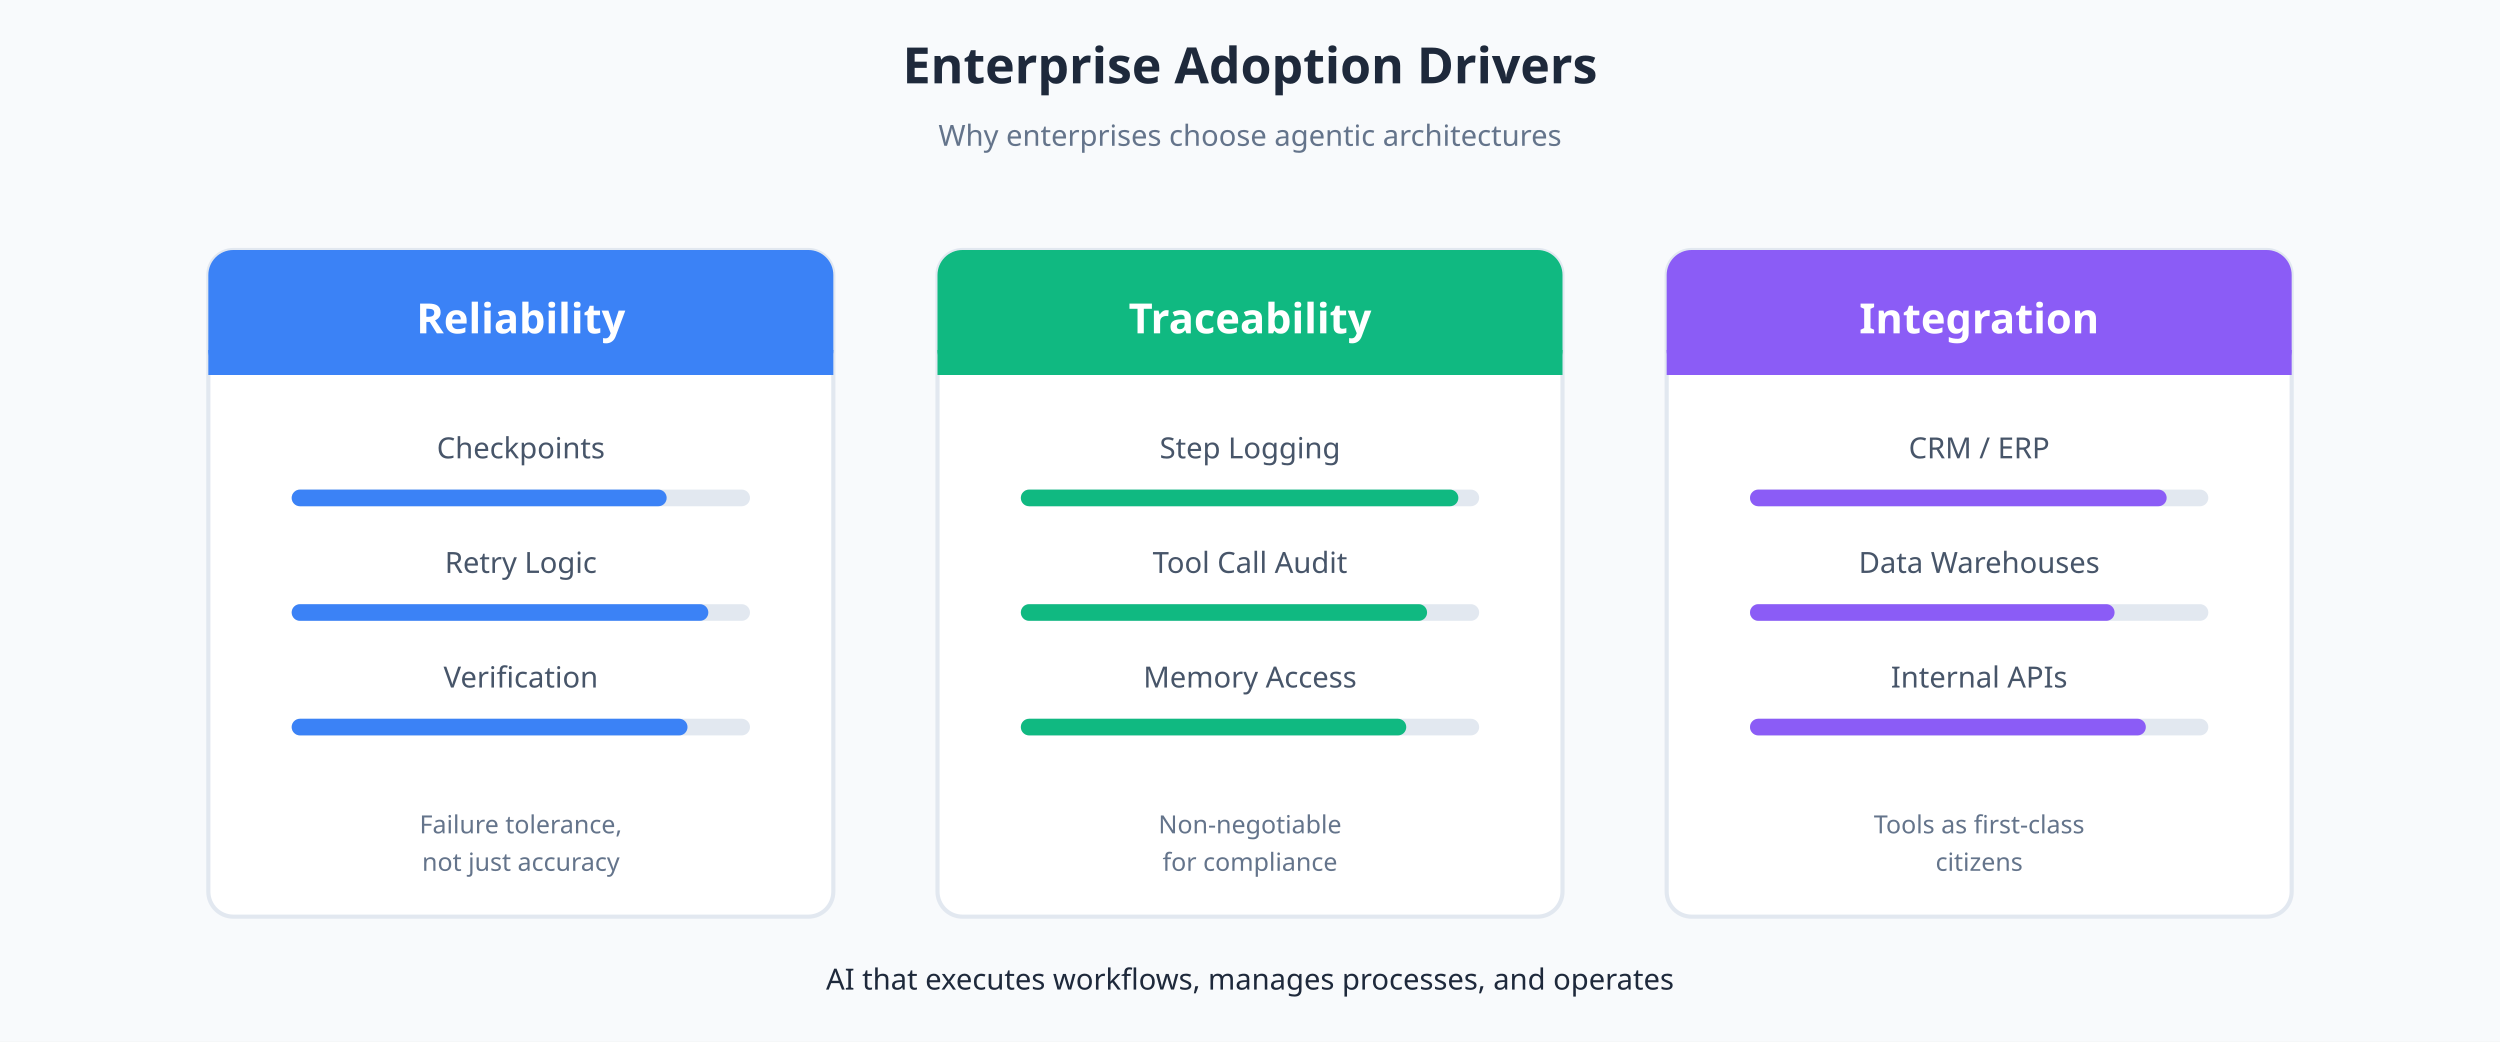
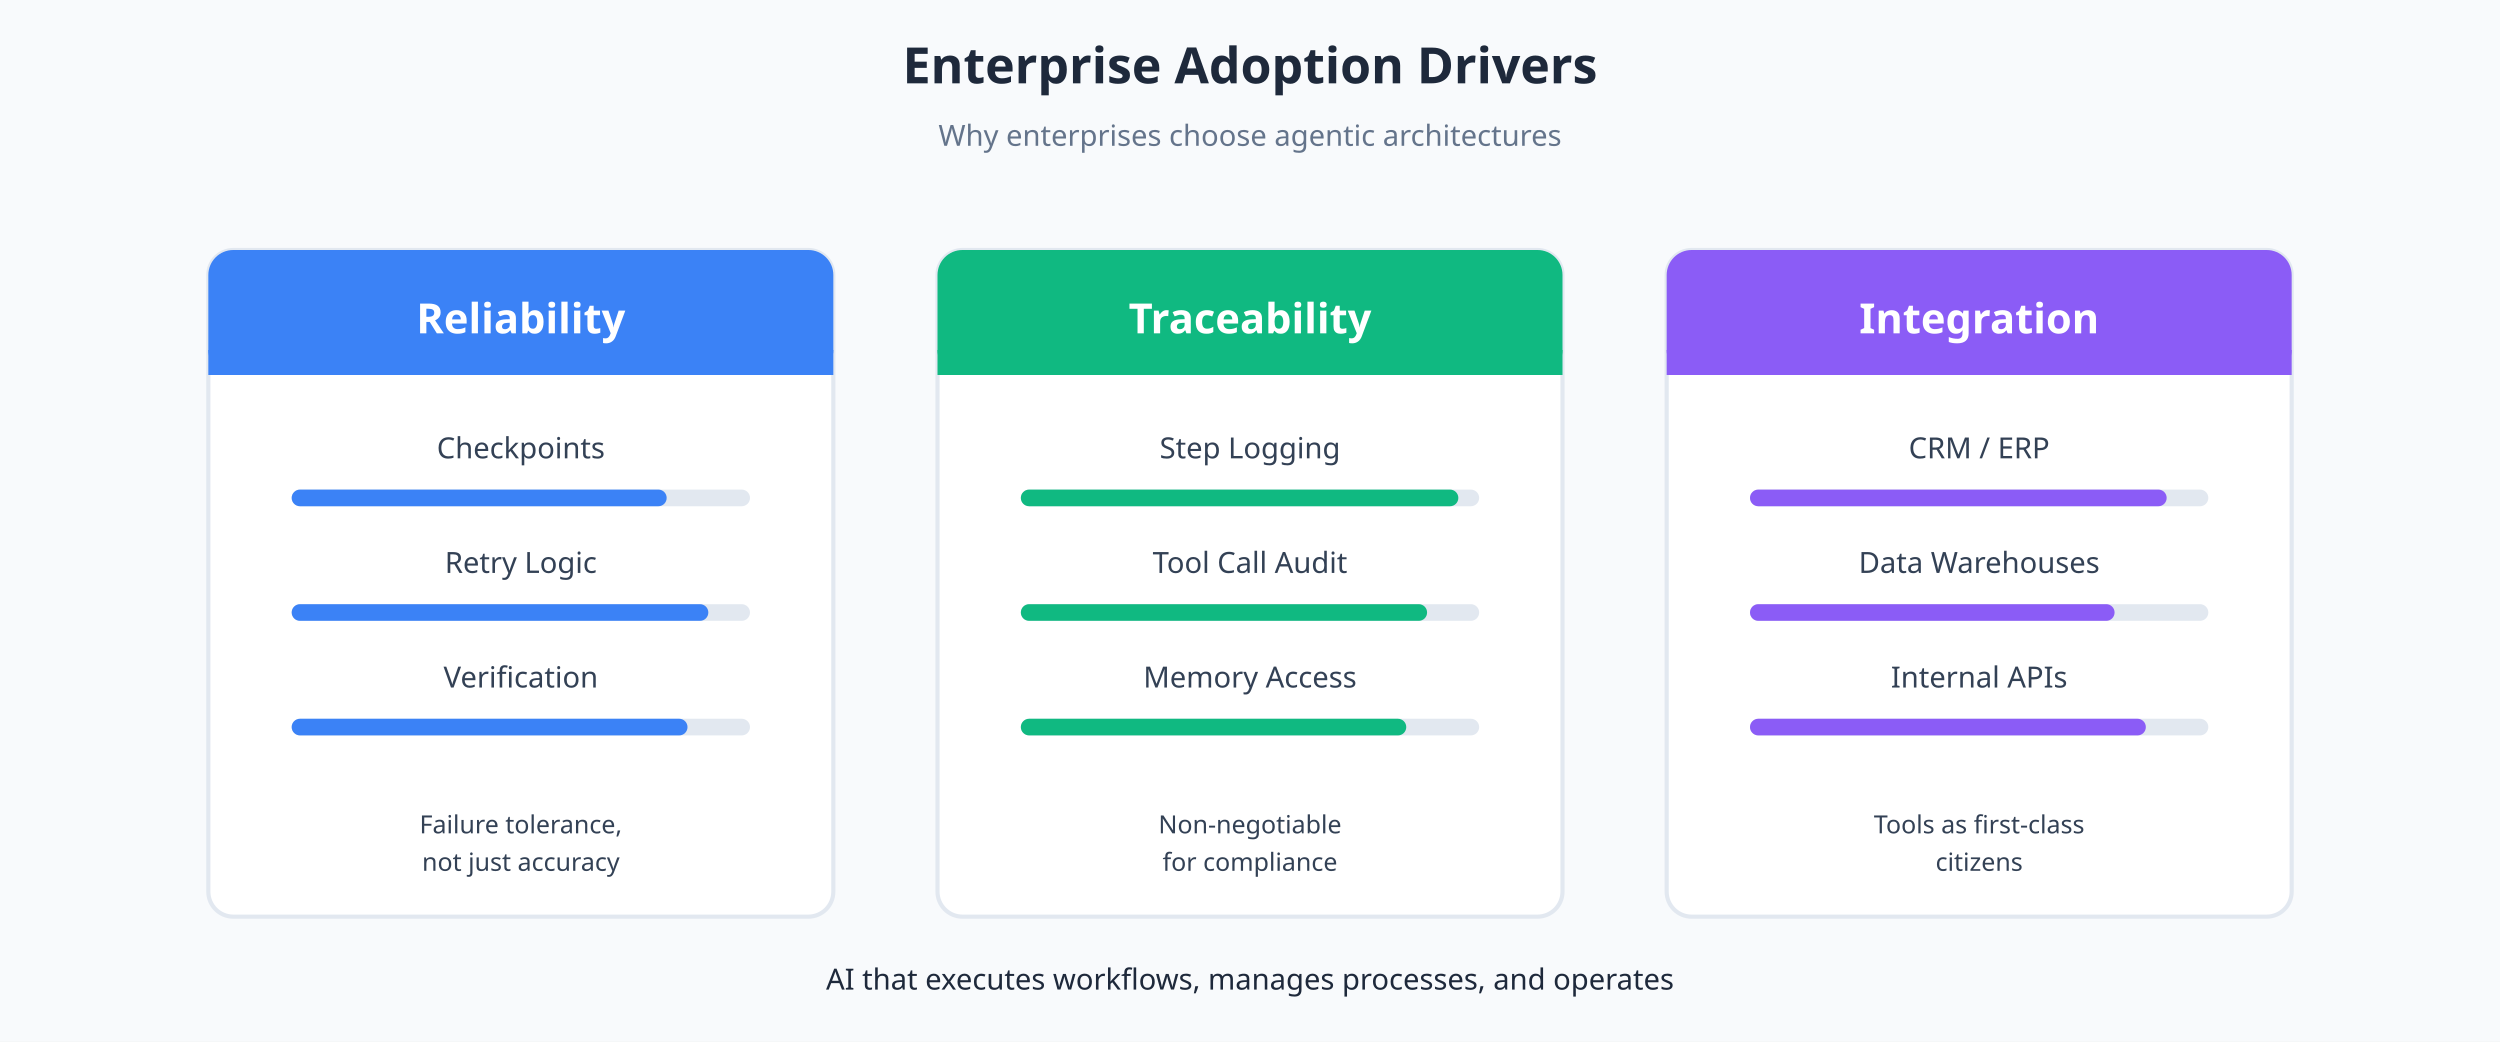
<svg xmlns="http://www.w3.org/2000/svg" viewBox="0 0 1200 500" width="1200" height="500">
  <g id="main">
    <rect width="1200" height="500" fill="#f8fafc" />
    <text x="600" y="40" text-anchor="middle" font-family="system-ui, sans-serif" font-size="24" font-weight="600" fill="#1e293b">Enterprise Adoption Drivers</text>
    <text x="600" y="70" text-anchor="middle" font-family="system-ui, sans-serif" font-size="14" fill="#64748b">Why enterprises choose agentic architectures</text>
    <text x="600" y="475" text-anchor="middle" font-family="system-ui, sans-serif" font-size="14" fill="#1e293b">AI that executes workflows, manages processes, and operates</text>
  </g>
  <g id="reliability">
    <rect x="100" y="120" width="300" height="320" rx="12" fill="#ffffff" stroke="#e2e8f0" stroke-width="2" />
    <rect x="100" y="120" width="300" height="60" rx="12" fill="#3b82f6" />
    <rect x="100" y="168" width="300" height="12" fill="#3b82f6" />
    <text x="250" y="160" text-anchor="middle" font-family="system-ui, sans-serif" font-size="20" font-weight="600" fill="#ffffff">Reliability</text>
-     <text x="250" y="220" text-anchor="middle" font-family="system-ui, sans-serif" font-size="14" fill="#475569">Checkpoints</text>
+     <text x="250" y="220" text-anchor="middle" font-family="system-ui, sans-serif" font-size="14" fill="#334155">Checkpoints</text>
    <rect x="140" y="235" width="220" height="8" rx="4" fill="#e2e8f0" />
    <rect x="140" y="235" width="180" height="8" rx="4" fill="#3b82f6" />
-     <text x="250" y="275" text-anchor="middle" font-family="system-ui, sans-serif" font-size="14" fill="#475569">Retry Logic</text>
+     <text x="250" y="275" text-anchor="middle" font-family="system-ui, sans-serif" font-size="14" fill="#334155">Retry Logic</text>
    <rect x="140" y="290" width="220" height="8" rx="4" fill="#e2e8f0" />
    <rect x="140" y="290" width="200" height="8" rx="4" fill="#3b82f6" />
-     <text x="250" y="330" text-anchor="middle" font-family="system-ui, sans-serif" font-size="14" fill="#475569">Verification</text>
+     <text x="250" y="330" text-anchor="middle" font-family="system-ui, sans-serif" font-size="14" fill="#334155">Verification</text>
    <rect x="140" y="345" width="220" height="8" rx="4" fill="#e2e8f0" />
    <rect x="140" y="345" width="190" height="8" rx="4" fill="#3b82f6" />
-     <text x="250" y="400" text-anchor="middle" font-family="system-ui, sans-serif" font-size="12" fill="#64748b">Failure tolerance,</text>
-     <text x="250" y="418" text-anchor="middle" font-family="system-ui, sans-serif" font-size="12" fill="#64748b">not just accuracy</text>
+     <text x="250" y="400" text-anchor="middle" font-family="system-ui, sans-serif" font-size="12" fill="#334155">Failure tolerance,</text>
+     <text x="250" y="418" text-anchor="middle" font-family="system-ui, sans-serif" font-size="12" fill="#334155">not just accuracy</text>
  </g>
  <g id="traceability">
    <rect x="450" y="120" width="300" height="320" rx="12" fill="#ffffff" stroke="#e2e8f0" stroke-width="2" />
    <rect x="450" y="120" width="300" height="60" rx="12" fill="#10b981" />
    <rect x="450" y="168" width="300" height="12" fill="#10b981" />
    <text x="600" y="160" text-anchor="middle" font-family="system-ui, sans-serif" font-size="20" font-weight="600" fill="#ffffff">Traceability</text>
-     <text x="600" y="220" text-anchor="middle" font-family="system-ui, sans-serif" font-size="14" fill="#475569">Step Logging</text>
+     <text x="600" y="220" text-anchor="middle" font-family="system-ui, sans-serif" font-size="14" fill="#334155">Step Logging</text>
    <rect x="490" y="235" width="220" height="8" rx="4" fill="#e2e8f0" />
    <rect x="490" y="235" width="210" height="8" rx="4" fill="#10b981" />
-     <text x="600" y="275" text-anchor="middle" font-family="system-ui, sans-serif" font-size="14" fill="#475569">Tool Call Audit</text>
+     <text x="600" y="275" text-anchor="middle" font-family="system-ui, sans-serif" font-size="14" fill="#334155">Tool Call Audit</text>
    <rect x="490" y="290" width="220" height="8" rx="4" fill="#e2e8f0" />
    <rect x="490" y="290" width="195" height="8" rx="4" fill="#10b981" />
-     <text x="600" y="330" text-anchor="middle" font-family="system-ui, sans-serif" font-size="14" fill="#475569">Memory Access</text>
+     <text x="600" y="330" text-anchor="middle" font-family="system-ui, sans-serif" font-size="14" fill="#334155">Memory Access</text>
    <rect x="490" y="345" width="220" height="8" rx="4" fill="#e2e8f0" />
    <rect x="490" y="345" width="185" height="8" rx="4" fill="#10b981" />
-     <text x="600" y="400" text-anchor="middle" font-family="system-ui, sans-serif" font-size="12" fill="#64748b">Non-negotiable</text>
-     <text x="600" y="418" text-anchor="middle" font-family="system-ui, sans-serif" font-size="12" fill="#64748b">for compliance</text>
+     <text x="600" y="400" text-anchor="middle" font-family="system-ui, sans-serif" font-size="12" fill="#334155">Non-negotiable</text>
+     <text x="600" y="418" text-anchor="middle" font-family="system-ui, sans-serif" font-size="12" fill="#334155">for compliance</text>
  </g>
  <g id="integration">
    <rect x="800" y="120" width="300" height="320" rx="12" fill="#ffffff" stroke="#e2e8f0" stroke-width="2" />
    <rect x="800" y="120" width="300" height="60" rx="12" fill="#8b5cf6" />
    <rect x="800" y="168" width="300" height="12" fill="#8b5cf6" />
    <text x="950" y="160" text-anchor="middle" font-family="system-ui, sans-serif" font-size="20" font-weight="600" fill="#ffffff">Integration</text>
-     <text x="950" y="220" text-anchor="middle" font-family="system-ui, sans-serif" font-size="14" fill="#475569">CRM / ERP</text>
+     <text x="950" y="220" text-anchor="middle" font-family="system-ui, sans-serif" font-size="14" fill="#334155">CRM / ERP</text>
    <rect x="840" y="235" width="220" height="8" rx="4" fill="#e2e8f0" />
    <rect x="840" y="235" width="200" height="8" rx="4" fill="#8b5cf6" />
-     <text x="950" y="275" text-anchor="middle" font-family="system-ui, sans-serif" font-size="14" fill="#475569">Data Warehouses</text>
+     <text x="950" y="275" text-anchor="middle" font-family="system-ui, sans-serif" font-size="14" fill="#334155">Data Warehouses</text>
    <rect x="840" y="290" width="220" height="8" rx="4" fill="#e2e8f0" />
    <rect x="840" y="290" width="175" height="8" rx="4" fill="#8b5cf6" />
-     <text x="950" y="330" text-anchor="middle" font-family="system-ui, sans-serif" font-size="14" fill="#475569">Internal APIs</text>
+     <text x="950" y="330" text-anchor="middle" font-family="system-ui, sans-serif" font-size="14" fill="#334155">Internal APIs</text>
    <rect x="840" y="345" width="220" height="8" rx="4" fill="#e2e8f0" />
    <rect x="840" y="345" width="190" height="8" rx="4" fill="#8b5cf6" />
-     <text x="950" y="400" text-anchor="middle" font-family="system-ui, sans-serif" font-size="12" fill="#64748b">Tools as first-class</text>
-     <text x="950" y="418" text-anchor="middle" font-family="system-ui, sans-serif" font-size="12" fill="#64748b">citizens</text>
+     <text x="950" y="400" text-anchor="middle" font-family="system-ui, sans-serif" font-size="12" fill="#334155">Tools as first-class</text>
+     <text x="950" y="418" text-anchor="middle" font-family="system-ui, sans-serif" font-size="12" fill="#334155">citizens</text>
  </g>
</svg>
